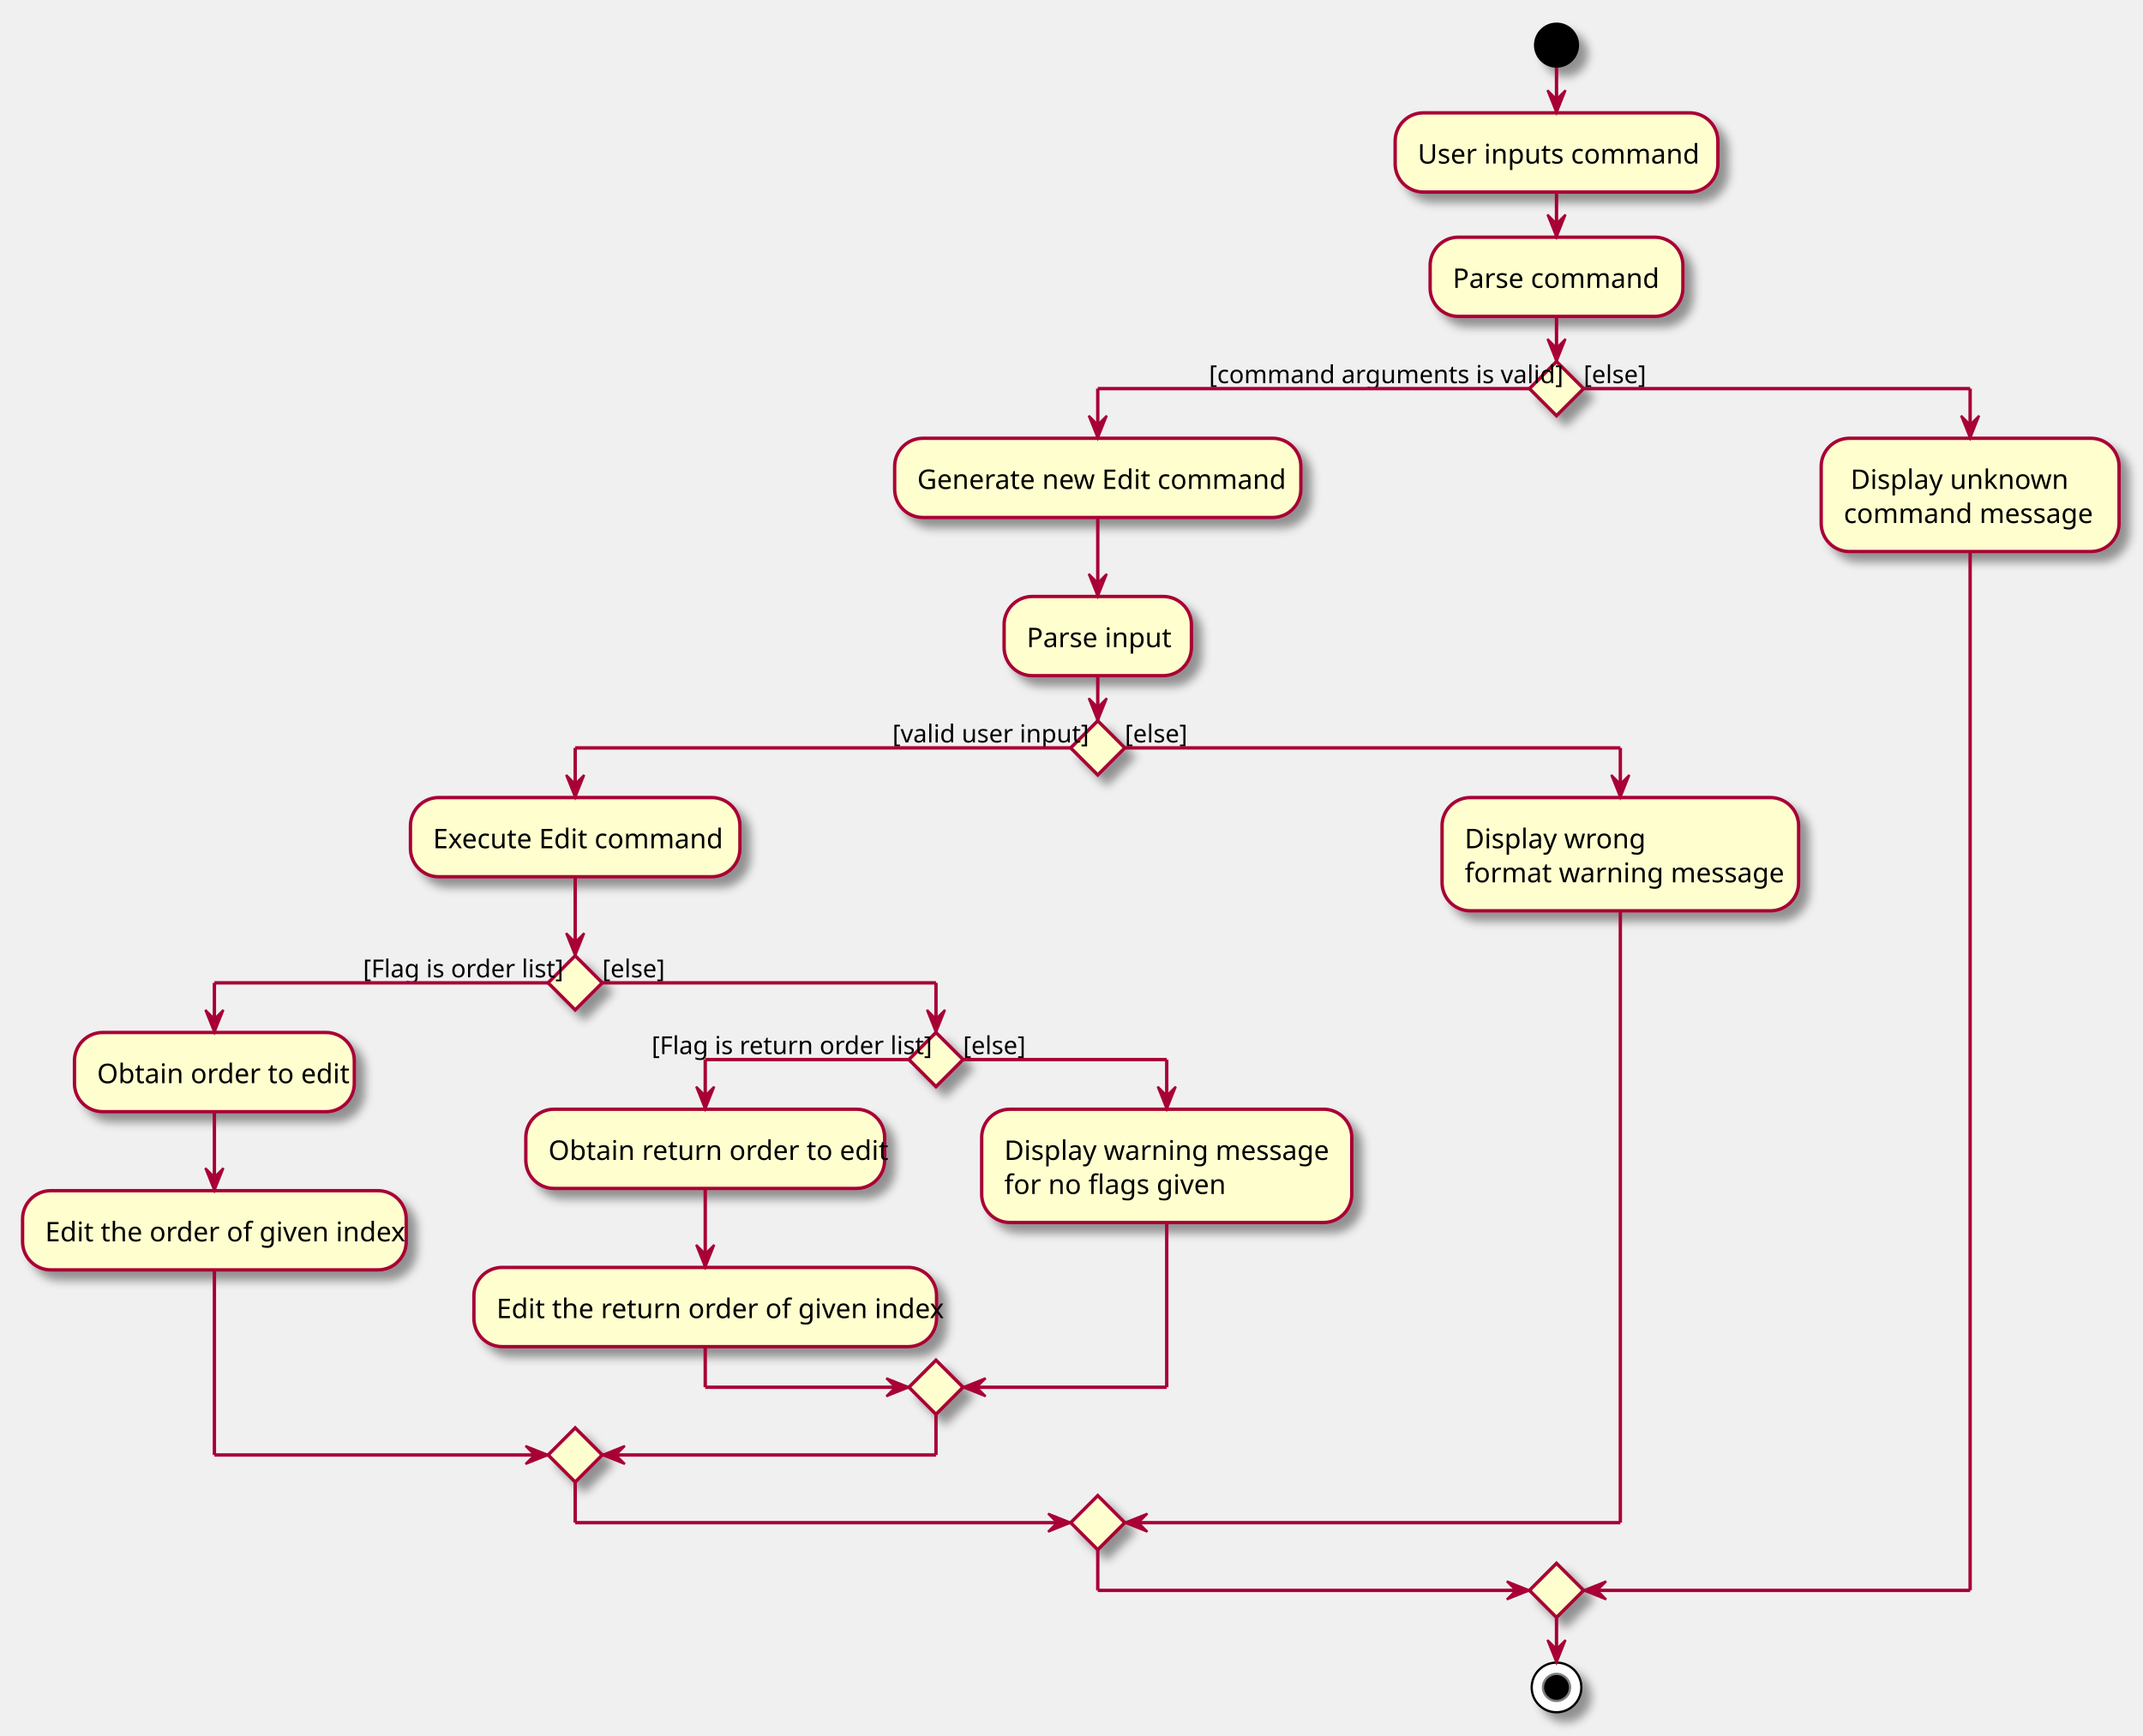
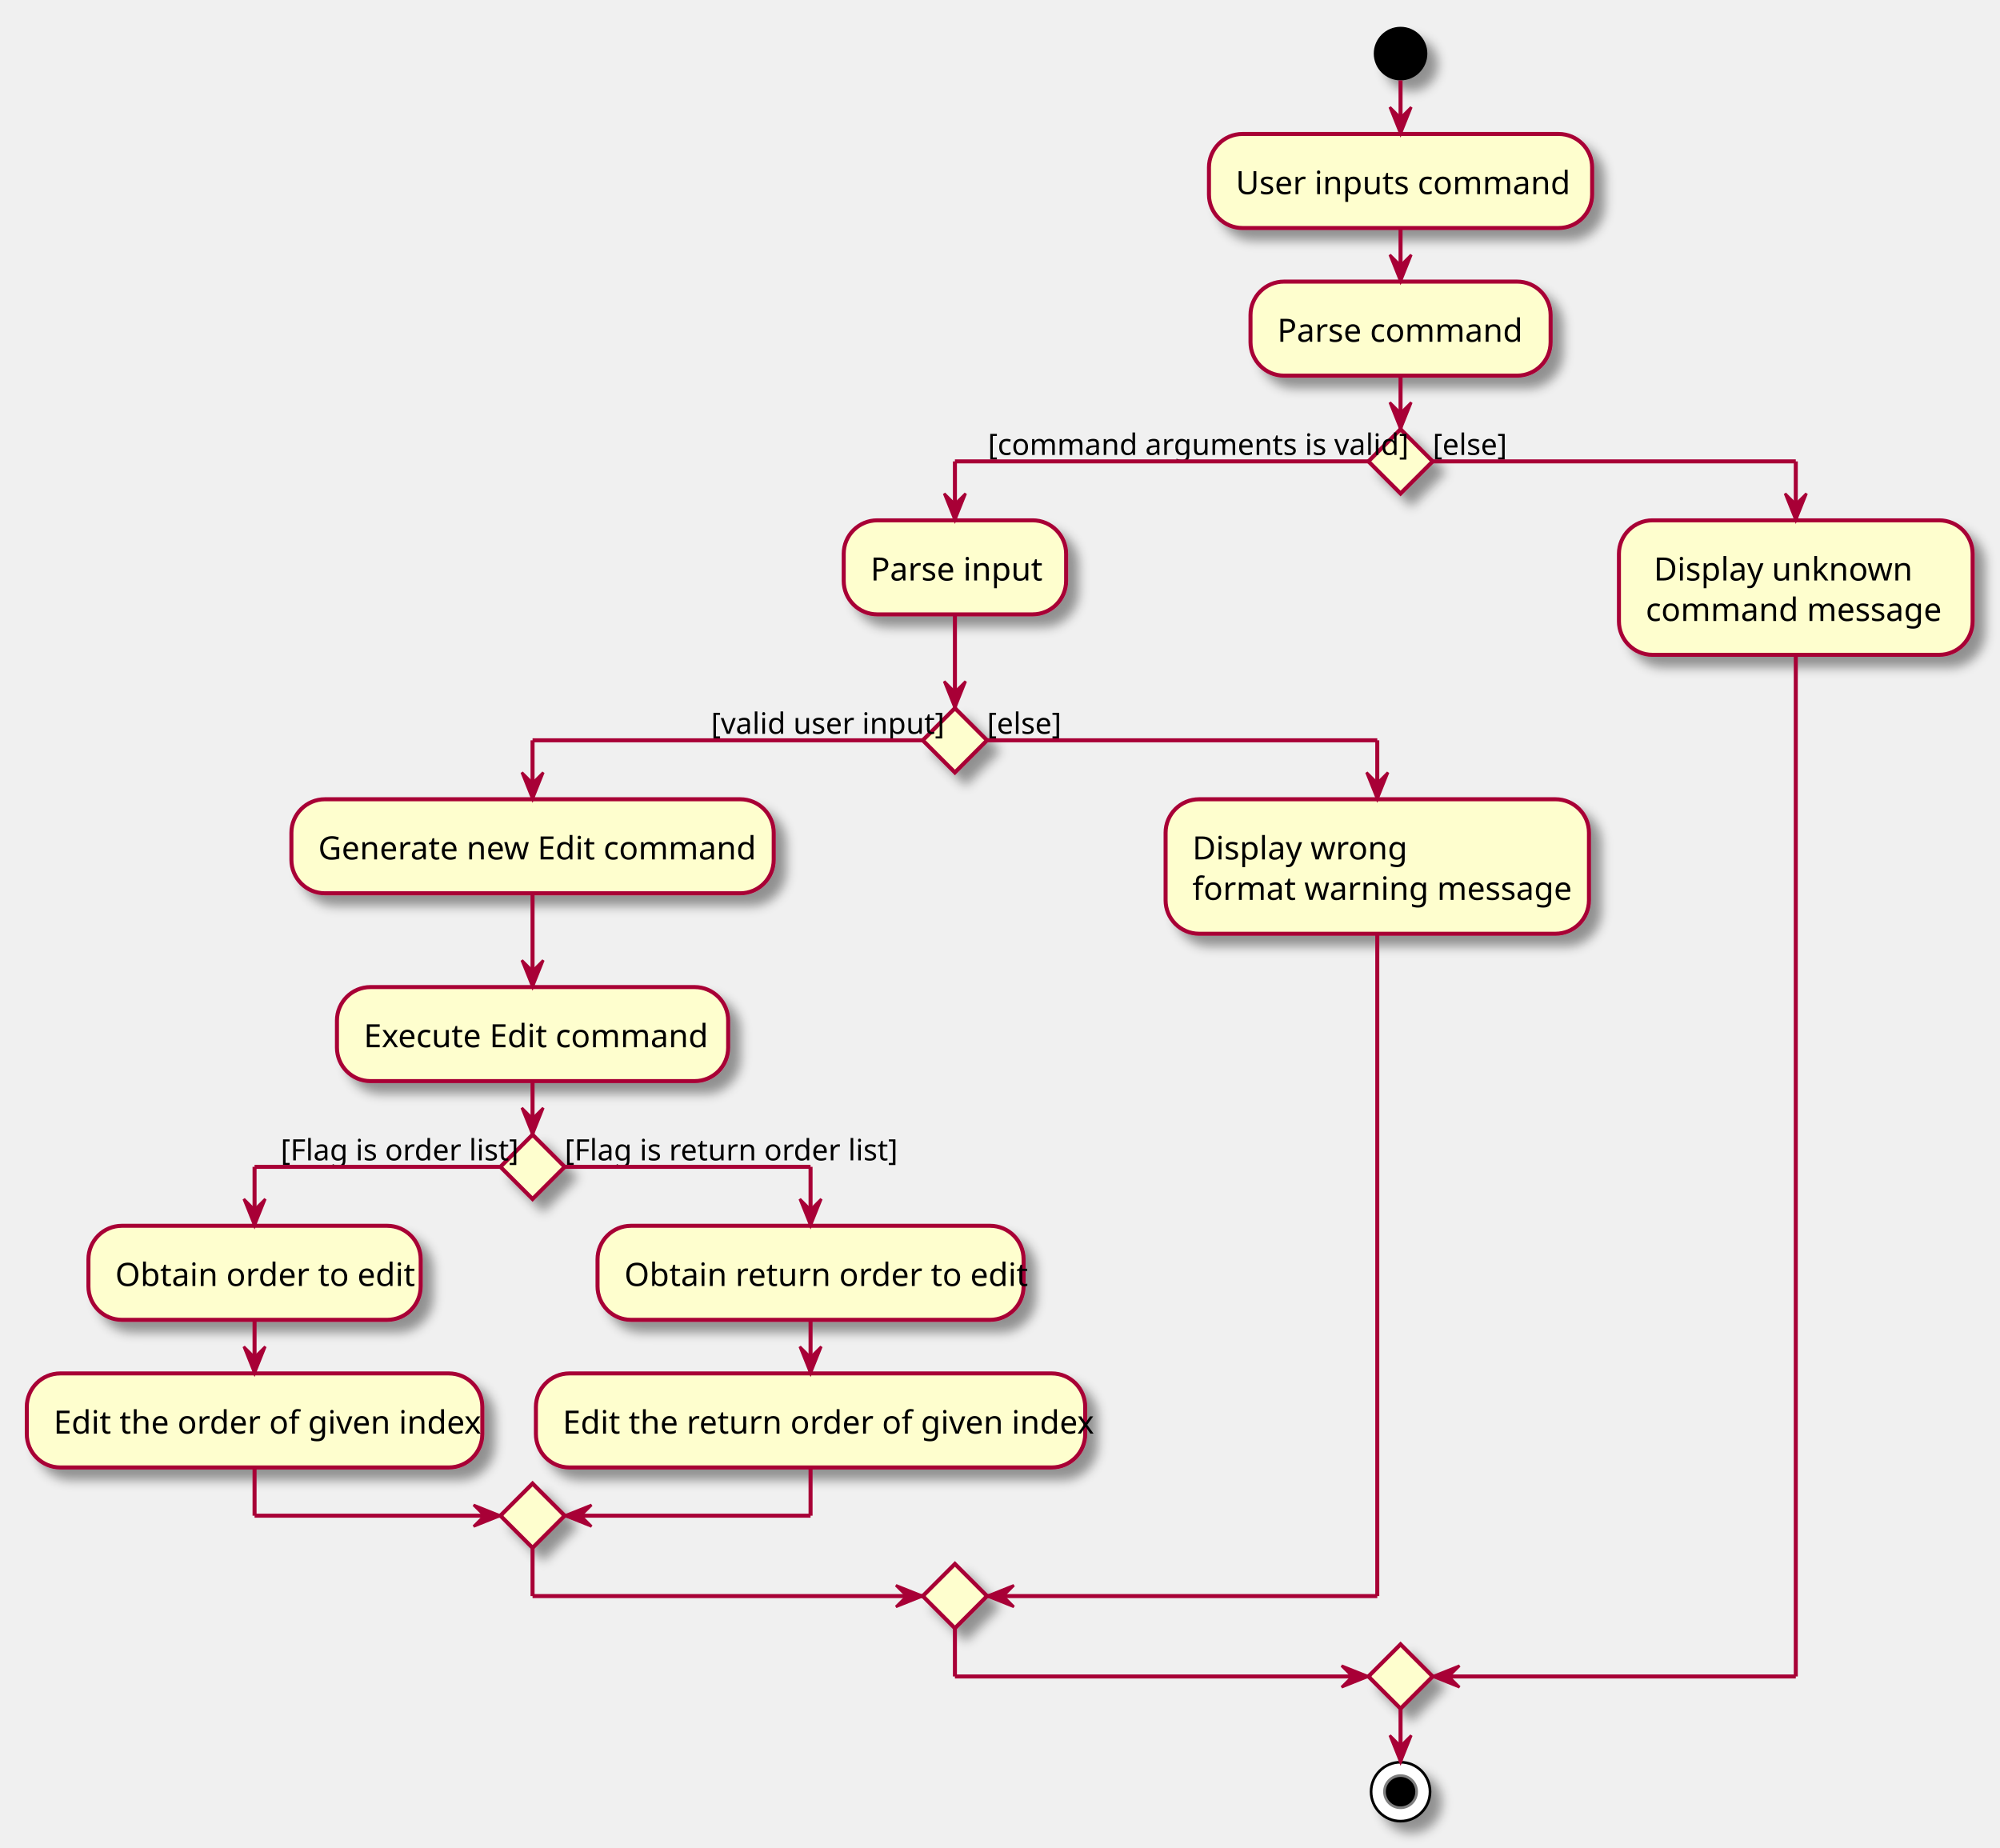
- <svg xmlns="http://www.w3.org/2000/svg" contentScriptType="application/ecmascript" contentStyleType="text/css" height="961.25px" preserveAspectRatio="none" style="width:1187px;height:961px;" version="1.1" viewBox="0 0 1187 961" width="1187.5px" zoomAndPan="magnify">
+ <svg xmlns="http://www.w3.org/2000/svg" contentScriptType="application/ecmascript" contentStyleType="text/css" height="862.5px" preserveAspectRatio="none" style="width:933px;height:862px;" version="1.1" viewBox="0 0 933 862" width="933.75px" zoomAndPan="magnify">
  <defs>
-     <filter height="300%" id="f5yim6rdolv41" width="300%" x="-1" y="-1">
+     <filter height="300%" id="f1b6l1p3h150rs" width="300%" x="-1" y="-1">
      <feGaussianBlur result="blurOut" stdDeviation="2.5" />
      <feColorMatrix in="blurOut" result="blurOut2" type="matrix" values="0 0 0 0 0 0 0 0 0 0 0 0 0 0 0 0 0 0 .4 0" />
      <feOffset dx="5.0" dy="5.0" in="blurOut2" result="blurOut3" />
      <feBlend in="SourceGraphic" in2="blurOut3" mode="normal" />
    </filter>
  </defs>
  <g>
-     <ellipse cx="862.148" cy="25" fill="#000000" filter="url(#f5yim6rdolv41)" rx="12.5" ry="12.5" style="stroke: none; stroke-width: 1.25;" />
-     <rect fill="#FEFECE" filter="url(#f5yim6rdolv41)" height="43.867" rx="15.625" ry="15.625" style="stroke: #A80036; stroke-width: 1.875;" width="178.75" x="772.773" y="62.5" />
-     <text fill="#000000" font-family="sans-serif" font-size="15" lengthAdjust="spacingAndGlyphs" textLength="153.75" x="785.273" y="90.571">User inputs command</text>
-     <rect fill="#FEFECE" filter="url(#f5yim6rdolv41)" height="43.867" rx="15.625" ry="15.625" style="stroke: #A80036; stroke-width: 1.875;" width="140" x="792.148" y="131.367" />
-     <text fill="#000000" font-family="sans-serif" font-size="15" lengthAdjust="spacingAndGlyphs" textLength="115" x="804.648" y="159.439">Parse command</text>
-     <polygon fill="#FEFECE" filter="url(#f5yim6rdolv41)" points="862.148,200.234,862.148,200.234,877.148,215.234,862.148,230.234,862.148,230.234,847.148,215.234,862.148,200.234" style="stroke: #A80036; stroke-width: 1.875;" />
-     <text fill="#000000" font-family="sans-serif" font-size="13.75" lengthAdjust="spacingAndGlyphs" textLength="177.5" x="669.648" y="212.213">[command arguments is valid]</text>
-     <text fill="#000000" font-family="sans-serif" font-size="13.75" lengthAdjust="spacingAndGlyphs" textLength="32.5" x="877.148" y="212.213">[else]</text>
-     <rect fill="#FEFECE" filter="url(#f5yim6rdolv41)" height="43.867" rx="15.625" ry="15.625" style="stroke: #A80036; stroke-width: 1.875;" width="225" x="495.547" y="242.734" />
-     <text fill="#000000" font-family="sans-serif" font-size="15" lengthAdjust="spacingAndGlyphs" textLength="200" x="508.047" y="270.806">Generate new Edit command</text>
-     <rect fill="#FEFECE" filter="url(#f5yim6rdolv41)" height="43.867" rx="15.625" ry="15.625" style="stroke: #A80036; stroke-width: 1.875;" width="103.75" x="556.172" y="330.352" />
-     <text fill="#000000" font-family="sans-serif" font-size="15" lengthAdjust="spacingAndGlyphs" textLength="78.75" x="568.672" y="358.423">Parse input</text>
-     <polygon fill="#FEFECE" filter="url(#f5yim6rdolv41)" points="608.047,399.219,608.047,399.219,623.047,414.219,608.047,429.219,608.047,429.219,593.047,414.219,608.047,399.219" style="stroke: #A80036; stroke-width: 1.875;" />
-     <text fill="#000000" font-family="sans-serif" font-size="13.75" lengthAdjust="spacingAndGlyphs" textLength="98.75" x="494.297" y="411.197">[valid user input]</text>
-     <text fill="#000000" font-family="sans-serif" font-size="13.75" lengthAdjust="spacingAndGlyphs" textLength="32.5" x="623.047" y="411.197">[else]</text>
-     <rect fill="#FEFECE" filter="url(#f5yim6rdolv41)" height="43.867" rx="15.625" ry="15.625" style="stroke: #A80036; stroke-width: 1.875;" width="182.5" x="227.344" y="441.719" />
-     <text fill="#000000" font-family="sans-serif" font-size="15" lengthAdjust="spacingAndGlyphs" textLength="157.5" x="239.844" y="469.79">Execute Edit command</text>
-     <polygon fill="#FEFECE" filter="url(#f5yim6rdolv41)" points="318.594,529.336,318.594,529.336,333.594,544.336,318.594,559.336,318.594,559.336,303.594,544.336,318.594,529.336" style="stroke: #A80036; stroke-width: 1.875;" />
-     <text fill="#000000" font-family="sans-serif" font-size="13.75" lengthAdjust="spacingAndGlyphs" textLength="102.5" x="201.094" y="541.315">[Flag is order list]</text>
-     <text fill="#000000" font-family="sans-serif" font-size="13.75" lengthAdjust="spacingAndGlyphs" textLength="32.5" x="333.594" y="541.315">[else]</text>
-     <rect fill="#FEFECE" filter="url(#f5yim6rdolv41)" height="43.867" rx="15.625" ry="15.625" style="stroke: #A80036; stroke-width: 1.875;" width="155" x="41.25" y="571.836" />
+     <ellipse cx="653.359" cy="25" fill="#000000" filter="url(#f1b6l1p3h150rs)" rx="12.5" ry="12.5" style="stroke: none; stroke-width: 1.25;" />
+     <rect fill="#FEFECE" filter="url(#f1b6l1p3h150rs)" height="43.867" rx="15.625" ry="15.625" style="stroke: #A80036; stroke-width: 1.875;" width="178.75" x="563.984" y="62.5" />
+     <text fill="#000000" font-family="sans-serif" font-size="15" lengthAdjust="spacingAndGlyphs" textLength="153.75" x="576.484" y="90.571">User inputs command</text>
+     <rect fill="#FEFECE" filter="url(#f1b6l1p3h150rs)" height="43.867" rx="15.625" ry="15.625" style="stroke: #A80036; stroke-width: 1.875;" width="140" x="583.359" y="131.367" />
+     <text fill="#000000" font-family="sans-serif" font-size="15" lengthAdjust="spacingAndGlyphs" textLength="115" x="595.859" y="159.439">Parse command</text>
+     <polygon fill="#FEFECE" filter="url(#f1b6l1p3h150rs)" points="653.359,200.234,653.359,200.234,668.359,215.234,653.359,230.234,653.359,230.234,638.359,215.234,653.359,200.234" style="stroke: #A80036; stroke-width: 1.875;" />
+     <text fill="#000000" font-family="sans-serif" font-size="13.75" lengthAdjust="spacingAndGlyphs" textLength="177.5" x="460.859" y="212.213">[command arguments is valid]</text>
+     <text fill="#000000" font-family="sans-serif" font-size="13.75" lengthAdjust="spacingAndGlyphs" textLength="32.5" x="668.359" y="212.213">[else]</text>
+     <rect fill="#FEFECE" filter="url(#f1b6l1p3h150rs)" height="43.867" rx="15.625" ry="15.625" style="stroke: #A80036; stroke-width: 1.875;" width="103.75" x="393.594" y="242.734" />
+     <text fill="#000000" font-family="sans-serif" font-size="15" lengthAdjust="spacingAndGlyphs" textLength="78.75" x="406.094" y="270.806">Parse input</text>
+     <polygon fill="#FEFECE" filter="url(#f1b6l1p3h150rs)" points="445.469,330.352,445.469,330.352,460.469,345.352,445.469,360.352,445.469,360.352,430.469,345.352,445.469,330.352" style="stroke: #A80036; stroke-width: 1.875;" />
+     <text fill="#000000" font-family="sans-serif" font-size="13.75" lengthAdjust="spacingAndGlyphs" textLength="98.75" x="331.719" y="342.33">[valid user input]</text>
+     <text fill="#000000" font-family="sans-serif" font-size="13.75" lengthAdjust="spacingAndGlyphs" textLength="32.5" x="460.469" y="342.33">[else]</text>
+     <rect fill="#FEFECE" filter="url(#f1b6l1p3h150rs)" height="43.867" rx="15.625" ry="15.625" style="stroke: #A80036; stroke-width: 1.875;" width="225" x="135.938" y="372.852" />
+     <text fill="#000000" font-family="sans-serif" font-size="15" lengthAdjust="spacingAndGlyphs" textLength="200" x="148.438" y="400.923">Generate new Edit command</text>
+     <rect fill="#FEFECE" filter="url(#f1b6l1p3h150rs)" height="43.867" rx="15.625" ry="15.625" style="stroke: #A80036; stroke-width: 1.875;" width="182.5" x="157.188" y="460.469" />
+     <text fill="#000000" font-family="sans-serif" font-size="15" lengthAdjust="spacingAndGlyphs" textLength="157.5" x="169.688" y="488.54">Execute Edit command</text>
+     <polygon fill="#FEFECE" filter="url(#f1b6l1p3h150rs)" points="248.438,529.336,248.438,529.336,263.438,544.336,248.438,559.336,248.438,559.336,233.438,544.336,248.438,529.336" style="stroke: #A80036; stroke-width: 1.875;" />
+     <text fill="#000000" font-family="sans-serif" font-size="13.75" lengthAdjust="spacingAndGlyphs" textLength="102.5" x="130.938" y="541.315">[Flag is order list]</text>
+     <text fill="#000000" font-family="sans-serif" font-size="13.75" lengthAdjust="spacingAndGlyphs" textLength="142.5" x="263.438" y="541.315">[Flag is return order list]</text>
+     <rect fill="#FEFECE" filter="url(#f1b6l1p3h150rs)" height="43.867" rx="15.625" ry="15.625" style="stroke: #A80036; stroke-width: 1.875;" width="155" x="41.25" y="571.836" />
    <text fill="#000000" font-family="sans-serif" font-size="15" lengthAdjust="spacingAndGlyphs" textLength="130" x="53.75" y="599.907">Obtain order to edit</text>
-     <rect fill="#FEFECE" filter="url(#f5yim6rdolv41)" height="43.867" rx="15.625" ry="15.625" style="stroke: #A80036; stroke-width: 1.875;" width="212.5" x="12.5" y="659.453" />
-     <text fill="#000000" font-family="sans-serif" font-size="15" lengthAdjust="spacingAndGlyphs" textLength="187.5" x="25" y="687.524">Edit the order of given index</text>
-     <polygon fill="#FEFECE" filter="url(#f5yim6rdolv41)" points="518.438,571.836,518.438,571.836,533.438,586.836,518.438,601.836,518.438,601.836,503.438,586.836,518.438,571.836" style="stroke: #A80036; stroke-width: 1.875;" />
-     <text fill="#000000" font-family="sans-serif" font-size="13.75" lengthAdjust="spacingAndGlyphs" textLength="142.5" x="360.938" y="583.815">[Flag is return order list]</text>
-     <text fill="#000000" font-family="sans-serif" font-size="13.75" lengthAdjust="spacingAndGlyphs" textLength="32.5" x="533.438" y="583.815">[else]</text>
-     <rect fill="#FEFECE" filter="url(#f5yim6rdolv41)" height="43.867" rx="15.625" ry="15.625" style="stroke: #A80036; stroke-width: 1.875;" width="198.75" x="291.25" y="614.336" />
-     <text fill="#000000" font-family="sans-serif" font-size="15" lengthAdjust="spacingAndGlyphs" textLength="173.75" x="303.75" y="642.407">Obtain return order to edit</text>
-     <rect fill="#FEFECE" filter="url(#f5yim6rdolv41)" height="43.867" rx="15.625" ry="15.625" style="stroke: #A80036; stroke-width: 1.875;" width="256.25" x="262.5" y="701.953" />
-     <text fill="#000000" font-family="sans-serif" font-size="15" lengthAdjust="spacingAndGlyphs" textLength="231.25" x="275" y="730.024">Edit the return order of given index</text>
-     <rect fill="#FEFECE" filter="url(#f5yim6rdolv41)" height="62.734" rx="15.625" ry="15.625" style="stroke: #A80036; stroke-width: 1.875;" width="205" x="543.75" y="614.336" />
-     <text fill="#000000" font-family="sans-serif" font-size="15" lengthAdjust="spacingAndGlyphs" textLength="180" x="556.25" y="642.407">Display warning message</text>
-     <text fill="#000000" font-family="sans-serif" font-size="15" lengthAdjust="spacingAndGlyphs" textLength="116.25" x="556.25" y="661.274">for no flags given</text>
-     <polygon fill="#FEFECE" filter="url(#f5yim6rdolv41)" points="518.438,753.32,533.438,768.32,518.438,783.32,503.438,768.32,518.438,753.32" style="stroke: #A80036; stroke-width: 1.875;" />
-     <polygon fill="#FEFECE" filter="url(#f5yim6rdolv41)" points="318.594,790.82,333.594,805.82,318.594,820.82,303.594,805.82,318.594,790.82" style="stroke: #A80036; stroke-width: 1.875;" />
-     <rect fill="#FEFECE" filter="url(#f5yim6rdolv41)" height="62.734" rx="15.625" ry="15.625" style="stroke: #A80036; stroke-width: 1.875;" width="197.5" x="798.75" y="441.719" />
-     <text fill="#000000" font-family="sans-serif" font-size="15" lengthAdjust="spacingAndGlyphs" textLength="97.5" x="811.25" y="469.79">Display wrong</text>
-     <text fill="#000000" font-family="sans-serif" font-size="15" lengthAdjust="spacingAndGlyphs" textLength="172.5" x="811.25" y="488.657">format warning message</text>
-     <polygon fill="#FEFECE" filter="url(#f5yim6rdolv41)" points="608.047,828.32,623.047,843.32,608.047,858.32,593.047,843.32,608.047,828.32" style="stroke: #A80036; stroke-width: 1.875;" />
-     <rect fill="#FEFECE" filter="url(#f5yim6rdolv41)" height="62.734" rx="15.625" ry="15.625" style="stroke: #A80036; stroke-width: 1.875;" width="165" x="1008.75" y="242.734" />
-     <text fill="#000000" font-family="sans-serif" font-size="15" lengthAdjust="spacingAndGlyphs" textLength="117.5" x="1025" y="270.806">Display unknown</text>
-     <text fill="#000000" font-family="sans-serif" font-size="15" lengthAdjust="spacingAndGlyphs" textLength="140" x="1021.25" y="289.673">command message</text>
-     <polygon fill="#FEFECE" filter="url(#f5yim6rdolv41)" points="862.148,865.82,877.148,880.82,862.148,895.82,847.148,880.82,862.148,865.82" style="stroke: #A80036; stroke-width: 1.875;" />
-     <ellipse cx="862.148" cy="934.57" fill="#FFFFFF" filter="url(#f5yim6rdolv41)" rx="13.75" ry="13.75" style="stroke: #000000; stroke-width: 1.25;" />
-     <ellipse cx="862.148" cy="934.57" fill="#000000" rx="7.5" ry="7.5" style="stroke: #7F7F7F; stroke-width: 1.25;" />
-     <line style="stroke: #A80036; stroke-width: 1.875;" x1="862.148" x2="862.148" y1="37.5" y2="62.5" />
-     <polygon fill="#A80036" points="857.148,50,862.148,62.5,867.148,50,862.148,55" style="stroke: #A80036; stroke-width: 1.25;" />
-     <line style="stroke: #A80036; stroke-width: 1.875;" x1="862.148" x2="862.148" y1="106.367" y2="131.367" />
-     <polygon fill="#A80036" points="857.148,118.867,862.148,131.367,867.148,118.867,862.148,123.867" style="stroke: #A80036; stroke-width: 1.25;" />
-     <line style="stroke: #A80036; stroke-width: 1.875;" x1="608.047" x2="608.047" y1="286.602" y2="330.352" />
-     <polygon fill="#A80036" points="603.047,317.852,608.047,330.352,613.047,317.852,608.047,322.852" style="stroke: #A80036; stroke-width: 1.25;" />
-     <line style="stroke: #A80036; stroke-width: 1.875;" x1="118.75" x2="118.75" y1="615.703" y2="659.453" />
-     <polygon fill="#A80036" points="113.75,646.953,118.75,659.453,123.75,646.953,118.75,651.953" style="stroke: #A80036; stroke-width: 1.25;" />
-     <line style="stroke: #A80036; stroke-width: 1.875;" x1="390.625" x2="390.625" y1="658.203" y2="701.953" />
-     <polygon fill="#A80036" points="385.625,689.453,390.625,701.953,395.625,689.453,390.625,694.453" style="stroke: #A80036; stroke-width: 1.25;" />
-     <line style="stroke: #A80036; stroke-width: 1.875;" x1="503.438" x2="390.625" y1="586.836" y2="586.836" />
-     <line style="stroke: #A80036; stroke-width: 1.875;" x1="390.625" x2="390.625" y1="586.836" y2="614.336" />
-     <polygon fill="#A80036" points="385.625,601.836,390.625,614.336,395.625,601.836,390.625,606.836" style="stroke: #A80036; stroke-width: 1.25;" />
-     <line style="stroke: #A80036; stroke-width: 1.875;" x1="533.438" x2="646.25" y1="586.836" y2="586.836" />
-     <line style="stroke: #A80036; stroke-width: 1.875;" x1="646.25" x2="646.25" y1="586.836" y2="614.336" />
-     <polygon fill="#A80036" points="641.25,601.836,646.25,614.336,651.25,601.836,646.25,606.836" style="stroke: #A80036; stroke-width: 1.25;" />
-     <line style="stroke: #A80036; stroke-width: 1.875;" x1="390.625" x2="390.625" y1="745.82" y2="768.32" />
-     <line style="stroke: #A80036; stroke-width: 1.875;" x1="390.625" x2="503.438" y1="768.32" y2="768.32" />
-     <polygon fill="#A80036" points="490.938,763.32,503.438,768.32,490.938,773.32,495.938,768.32" style="stroke: #A80036; stroke-width: 1.25;" />
-     <line style="stroke: #A80036; stroke-width: 1.875;" x1="646.25" x2="646.25" y1="677.07" y2="768.32" />
-     <line style="stroke: #A80036; stroke-width: 1.875;" x1="646.25" x2="533.438" y1="768.32" y2="768.32" />
-     <polygon fill="#A80036" points="545.938,763.32,533.438,768.32,545.938,773.32,540.938,768.32" style="stroke: #A80036; stroke-width: 1.25;" />
-     <line style="stroke: #A80036; stroke-width: 1.875;" x1="303.594" x2="118.75" y1="544.336" y2="544.336" />
+     <rect fill="#FEFECE" filter="url(#f1b6l1p3h150rs)" height="43.867" rx="15.625" ry="15.625" style="stroke: #A80036; stroke-width: 1.875;" width="212.5" x="12.5" y="640.703" />
+     <text fill="#000000" font-family="sans-serif" font-size="15" lengthAdjust="spacingAndGlyphs" textLength="187.5" x="25" y="668.774">Edit the order of given index</text>
+     <rect fill="#FEFECE" filter="url(#f1b6l1p3h150rs)" height="43.867" rx="15.625" ry="15.625" style="stroke: #A80036; stroke-width: 1.875;" width="198.75" x="278.75" y="571.836" />
+     <text fill="#000000" font-family="sans-serif" font-size="15" lengthAdjust="spacingAndGlyphs" textLength="173.75" x="291.25" y="599.907">Obtain return order to edit</text>
+     <rect fill="#FEFECE" filter="url(#f1b6l1p3h150rs)" height="43.867" rx="15.625" ry="15.625" style="stroke: #A80036; stroke-width: 1.875;" width="256.25" x="250" y="640.703" />
+     <text fill="#000000" font-family="sans-serif" font-size="15" lengthAdjust="spacingAndGlyphs" textLength="231.25" x="262.5" y="668.774">Edit the return order of given index</text>
+     <polygon fill="#FEFECE" filter="url(#f1b6l1p3h150rs)" points="248.438,692.07,263.438,707.07,248.438,722.07,233.438,707.07,248.438,692.07" style="stroke: #A80036; stroke-width: 1.875;" />
+     <rect fill="#FEFECE" filter="url(#f1b6l1p3h150rs)" height="62.734" rx="15.625" ry="15.625" style="stroke: #A80036; stroke-width: 1.875;" width="197.5" x="543.75" y="372.852" />
+     <text fill="#000000" font-family="sans-serif" font-size="15" lengthAdjust="spacingAndGlyphs" textLength="97.5" x="556.25" y="400.923">Display wrong</text>
+     <text fill="#000000" font-family="sans-serif" font-size="15" lengthAdjust="spacingAndGlyphs" textLength="172.5" x="556.25" y="419.79">format warning message</text>
+     <polygon fill="#FEFECE" filter="url(#f1b6l1p3h150rs)" points="445.469,729.57,460.469,744.57,445.469,759.57,430.469,744.57,445.469,729.57" style="stroke: #A80036; stroke-width: 1.875;" />
+     <rect fill="#FEFECE" filter="url(#f1b6l1p3h150rs)" height="62.734" rx="15.625" ry="15.625" style="stroke: #A80036; stroke-width: 1.875;" width="165" x="755.234" y="242.734" />
+     <text fill="#000000" font-family="sans-serif" font-size="15" lengthAdjust="spacingAndGlyphs" textLength="117.5" x="771.484" y="270.806">Display unknown</text>
+     <text fill="#000000" font-family="sans-serif" font-size="15" lengthAdjust="spacingAndGlyphs" textLength="140" x="767.734" y="289.673">command message</text>
+     <polygon fill="#FEFECE" filter="url(#f1b6l1p3h150rs)" points="653.359,767.07,668.359,782.07,653.359,797.07,638.359,782.07,653.359,767.07" style="stroke: #A80036; stroke-width: 1.875;" />
+     <ellipse cx="653.359" cy="835.82" fill="#FFFFFF" filter="url(#f1b6l1p3h150rs)" rx="13.75" ry="13.75" style="stroke: #000000; stroke-width: 1.25;" />
+     <ellipse cx="653.359" cy="835.82" fill="#000000" rx="7.5" ry="7.5" style="stroke: #7F7F7F; stroke-width: 1.25;" />
+     <line style="stroke: #A80036; stroke-width: 1.875;" x1="653.359" x2="653.359" y1="37.5" y2="62.5" />
+     <polygon fill="#A80036" points="648.359,50,653.359,62.5,658.359,50,653.359,55" style="stroke: #A80036; stroke-width: 1.25;" />
+     <line style="stroke: #A80036; stroke-width: 1.875;" x1="653.359" x2="653.359" y1="106.367" y2="131.367" />
+     <polygon fill="#A80036" points="648.359,118.867,653.359,131.367,658.359,118.867,653.359,123.867" style="stroke: #A80036; stroke-width: 1.25;" />
+     <line style="stroke: #A80036; stroke-width: 1.875;" x1="248.438" x2="248.438" y1="416.719" y2="460.469" />
+     <polygon fill="#A80036" points="243.438,447.969,248.438,460.469,253.438,447.969,248.438,452.969" style="stroke: #A80036; stroke-width: 1.25;" />
+     <line style="stroke: #A80036; stroke-width: 1.875;" x1="118.75" x2="118.75" y1="615.703" y2="640.703" />
+     <polygon fill="#A80036" points="113.75,628.203,118.75,640.703,123.75,628.203,118.75,633.203" style="stroke: #A80036; stroke-width: 1.25;" />
+     <line style="stroke: #A80036; stroke-width: 1.875;" x1="378.125" x2="378.125" y1="615.703" y2="640.703" />
+     <polygon fill="#A80036" points="373.125,628.203,378.125,640.703,383.125,628.203,378.125,633.203" style="stroke: #A80036; stroke-width: 1.25;" />
+     <line style="stroke: #A80036; stroke-width: 1.875;" x1="233.438" x2="118.75" y1="544.336" y2="544.336" />
    <line style="stroke: #A80036; stroke-width: 1.875;" x1="118.75" x2="118.75" y1="544.336" y2="571.836" />
    <polygon fill="#A80036" points="113.75,559.336,118.75,571.836,123.75,559.336,118.75,564.336" style="stroke: #A80036; stroke-width: 1.25;" />
-     <line style="stroke: #A80036; stroke-width: 1.875;" x1="333.594" x2="518.438" y1="544.336" y2="544.336" />
-     <line style="stroke: #A80036; stroke-width: 1.875;" x1="518.438" x2="518.438" y1="544.336" y2="571.836" />
-     <polygon fill="#A80036" points="513.438,559.336,518.438,571.836,523.438,559.336,518.438,564.336" style="stroke: #A80036; stroke-width: 1.25;" />
-     <line style="stroke: #A80036; stroke-width: 1.875;" x1="118.75" x2="118.75" y1="703.32" y2="805.82" />
-     <line style="stroke: #A80036; stroke-width: 1.875;" x1="118.75" x2="303.594" y1="805.82" y2="805.82" />
-     <polygon fill="#A80036" points="291.094,800.82,303.594,805.82,291.094,810.82,296.094,805.82" style="stroke: #A80036; stroke-width: 1.25;" />
-     <line style="stroke: #A80036; stroke-width: 1.875;" x1="518.438" x2="518.438" y1="783.32" y2="805.82" />
-     <line style="stroke: #A80036; stroke-width: 1.875;" x1="518.438" x2="333.594" y1="805.82" y2="805.82" />
-     <polygon fill="#A80036" points="346.094,800.82,333.594,805.82,346.094,810.82,341.094,805.82" style="stroke: #A80036; stroke-width: 1.25;" />
-     <line style="stroke: #A80036; stroke-width: 1.875;" x1="318.594" x2="318.594" y1="485.586" y2="529.336" />
-     <polygon fill="#A80036" points="313.594,516.836,318.594,529.336,323.594,516.836,318.594,521.836" style="stroke: #A80036; stroke-width: 1.25;" />
-     <line style="stroke: #A80036; stroke-width: 1.875;" x1="593.047" x2="318.594" y1="414.219" y2="414.219" />
-     <line style="stroke: #A80036; stroke-width: 1.875;" x1="318.594" x2="318.594" y1="414.219" y2="441.719" />
-     <polygon fill="#A80036" points="313.594,429.219,318.594,441.719,323.594,429.219,318.594,434.219" style="stroke: #A80036; stroke-width: 1.25;" />
-     <line style="stroke: #A80036; stroke-width: 1.875;" x1="623.047" x2="897.5" y1="414.219" y2="414.219" />
-     <line style="stroke: #A80036; stroke-width: 1.875;" x1="897.5" x2="897.5" y1="414.219" y2="441.719" />
-     <polygon fill="#A80036" points="892.5,429.219,897.5,441.719,902.5,429.219,897.5,434.219" style="stroke: #A80036; stroke-width: 1.25;" />
-     <line style="stroke: #A80036; stroke-width: 1.875;" x1="318.594" x2="318.594" y1="820.82" y2="843.32" />
-     <line style="stroke: #A80036; stroke-width: 1.875;" x1="318.594" x2="593.047" y1="843.32" y2="843.32" />
-     <polygon fill="#A80036" points="580.547,838.32,593.047,843.32,580.547,848.32,585.547,843.32" style="stroke: #A80036; stroke-width: 1.25;" />
-     <line style="stroke: #A80036; stroke-width: 1.875;" x1="897.5" x2="897.5" y1="504.453" y2="843.32" />
-     <line style="stroke: #A80036; stroke-width: 1.875;" x1="897.5" x2="623.047" y1="843.32" y2="843.32" />
-     <polygon fill="#A80036" points="635.547,838.32,623.047,843.32,635.547,848.32,630.547,843.32" style="stroke: #A80036; stroke-width: 1.25;" />
-     <line style="stroke: #A80036; stroke-width: 1.875;" x1="608.047" x2="608.047" y1="374.219" y2="399.219" />
-     <polygon fill="#A80036" points="603.047,386.719,608.047,399.219,613.047,386.719,608.047,391.719" style="stroke: #A80036; stroke-width: 1.25;" />
-     <line style="stroke: #A80036; stroke-width: 1.875;" x1="847.148" x2="608.047" y1="215.234" y2="215.234" />
-     <line style="stroke: #A80036; stroke-width: 1.875;" x1="608.047" x2="608.047" y1="215.234" y2="242.734" />
-     <polygon fill="#A80036" points="603.047,230.234,608.047,242.734,613.047,230.234,608.047,235.234" style="stroke: #A80036; stroke-width: 1.25;" />
-     <line style="stroke: #A80036; stroke-width: 1.875;" x1="877.148" x2="1091.25" y1="215.234" y2="215.234" />
-     <line style="stroke: #A80036; stroke-width: 1.875;" x1="1091.25" x2="1091.25" y1="215.234" y2="242.734" />
-     <polygon fill="#A80036" points="1086.25,230.234,1091.25,242.734,1096.25,230.234,1091.25,235.234" style="stroke: #A80036; stroke-width: 1.25;" />
-     <line style="stroke: #A80036; stroke-width: 1.875;" x1="608.047" x2="608.047" y1="858.32" y2="880.82" />
-     <line style="stroke: #A80036; stroke-width: 1.875;" x1="608.047" x2="847.148" y1="880.82" y2="880.82" />
-     <polygon fill="#A80036" points="834.648,875.82,847.148,880.82,834.648,885.82,839.648,880.82" style="stroke: #A80036; stroke-width: 1.25;" />
-     <line style="stroke: #A80036; stroke-width: 1.875;" x1="1091.25" x2="1091.25" y1="305.469" y2="880.82" />
-     <line style="stroke: #A80036; stroke-width: 1.875;" x1="1091.25" x2="877.148" y1="880.82" y2="880.82" />
-     <polygon fill="#A80036" points="889.648,875.82,877.148,880.82,889.648,885.82,884.648,880.82" style="stroke: #A80036; stroke-width: 1.25;" />
-     <line style="stroke: #A80036; stroke-width: 1.875;" x1="862.148" x2="862.148" y1="175.234" y2="200.234" />
-     <polygon fill="#A80036" points="857.148,187.734,862.148,200.234,867.148,187.734,862.148,192.734" style="stroke: #A80036; stroke-width: 1.25;" />
-     <line style="stroke: #A80036; stroke-width: 1.875;" x1="862.148" x2="862.148" y1="895.82" y2="920.82" />
-     <polygon fill="#A80036" points="857.148,908.32,862.148,920.82,867.148,908.32,862.148,913.32" style="stroke: #A80036; stroke-width: 1.25;" />
+     <line style="stroke: #A80036; stroke-width: 1.875;" x1="263.438" x2="378.125" y1="544.336" y2="544.336" />
+     <line style="stroke: #A80036; stroke-width: 1.875;" x1="378.125" x2="378.125" y1="544.336" y2="571.836" />
+     <polygon fill="#A80036" points="373.125,559.336,378.125,571.836,383.125,559.336,378.125,564.336" style="stroke: #A80036; stroke-width: 1.25;" />
+     <line style="stroke: #A80036; stroke-width: 1.875;" x1="118.75" x2="118.75" y1="684.57" y2="707.07" />
+     <line style="stroke: #A80036; stroke-width: 1.875;" x1="118.75" x2="233.438" y1="707.07" y2="707.07" />
+     <polygon fill="#A80036" points="220.938,702.07,233.438,707.07,220.938,712.07,225.938,707.07" style="stroke: #A80036; stroke-width: 1.25;" />
+     <line style="stroke: #A80036; stroke-width: 1.875;" x1="378.125" x2="378.125" y1="684.57" y2="707.07" />
+     <line style="stroke: #A80036; stroke-width: 1.875;" x1="378.125" x2="263.438" y1="707.07" y2="707.07" />
+     <polygon fill="#A80036" points="275.938,702.07,263.438,707.07,275.938,712.07,270.938,707.07" style="stroke: #A80036; stroke-width: 1.25;" />
+     <line style="stroke: #A80036; stroke-width: 1.875;" x1="248.438" x2="248.438" y1="504.336" y2="529.336" />
+     <polygon fill="#A80036" points="243.438,516.836,248.438,529.336,253.438,516.836,248.438,521.836" style="stroke: #A80036; stroke-width: 1.25;" />
+     <line style="stroke: #A80036; stroke-width: 1.875;" x1="430.469" x2="248.438" y1="345.352" y2="345.352" />
+     <line style="stroke: #A80036; stroke-width: 1.875;" x1="248.438" x2="248.438" y1="345.352" y2="372.852" />
+     <polygon fill="#A80036" points="243.438,360.352,248.438,372.852,253.438,360.352,248.438,365.352" style="stroke: #A80036; stroke-width: 1.25;" />
+     <line style="stroke: #A80036; stroke-width: 1.875;" x1="460.469" x2="642.5" y1="345.352" y2="345.352" />
+     <line style="stroke: #A80036; stroke-width: 1.875;" x1="642.5" x2="642.5" y1="345.352" y2="372.852" />
+     <polygon fill="#A80036" points="637.5,360.352,642.5,372.852,647.5,360.352,642.5,365.352" style="stroke: #A80036; stroke-width: 1.25;" />
+     <line style="stroke: #A80036; stroke-width: 1.875;" x1="248.438" x2="248.438" y1="722.07" y2="744.57" />
+     <line style="stroke: #A80036; stroke-width: 1.875;" x1="248.438" x2="430.469" y1="744.57" y2="744.57" />
+     <polygon fill="#A80036" points="417.969,739.57,430.469,744.57,417.969,749.57,422.969,744.57" style="stroke: #A80036; stroke-width: 1.25;" />
+     <line style="stroke: #A80036; stroke-width: 1.875;" x1="642.5" x2="642.5" y1="435.586" y2="744.57" />
+     <line style="stroke: #A80036; stroke-width: 1.875;" x1="642.5" x2="460.469" y1="744.57" y2="744.57" />
+     <polygon fill="#A80036" points="472.969,739.57,460.469,744.57,472.969,749.57,467.969,744.57" style="stroke: #A80036; stroke-width: 1.25;" />
+     <line style="stroke: #A80036; stroke-width: 1.875;" x1="445.469" x2="445.469" y1="286.602" y2="330.352" />
+     <polygon fill="#A80036" points="440.469,317.852,445.469,330.352,450.469,317.852,445.469,322.852" style="stroke: #A80036; stroke-width: 1.25;" />
+     <line style="stroke: #A80036; stroke-width: 1.875;" x1="638.359" x2="445.469" y1="215.234" y2="215.234" />
+     <line style="stroke: #A80036; stroke-width: 1.875;" x1="445.469" x2="445.469" y1="215.234" y2="242.734" />
+     <polygon fill="#A80036" points="440.469,230.234,445.469,242.734,450.469,230.234,445.469,235.234" style="stroke: #A80036; stroke-width: 1.25;" />
+     <line style="stroke: #A80036; stroke-width: 1.875;" x1="668.359" x2="837.734" y1="215.234" y2="215.234" />
+     <line style="stroke: #A80036; stroke-width: 1.875;" x1="837.734" x2="837.734" y1="215.234" y2="242.734" />
+     <polygon fill="#A80036" points="832.734,230.234,837.734,242.734,842.734,230.234,837.734,235.234" style="stroke: #A80036; stroke-width: 1.25;" />
+     <line style="stroke: #A80036; stroke-width: 1.875;" x1="445.469" x2="445.469" y1="759.57" y2="782.07" />
+     <line style="stroke: #A80036; stroke-width: 1.875;" x1="445.469" x2="638.359" y1="782.07" y2="782.07" />
+     <polygon fill="#A80036" points="625.859,777.07,638.359,782.07,625.859,787.07,630.859,782.07" style="stroke: #A80036; stroke-width: 1.25;" />
+     <line style="stroke: #A80036; stroke-width: 1.875;" x1="837.734" x2="837.734" y1="305.469" y2="782.07" />
+     <line style="stroke: #A80036; stroke-width: 1.875;" x1="837.734" x2="668.359" y1="782.07" y2="782.07" />
+     <polygon fill="#A80036" points="680.859,777.07,668.359,782.07,680.859,787.07,675.859,782.07" style="stroke: #A80036; stroke-width: 1.25;" />
+     <line style="stroke: #A80036; stroke-width: 1.875;" x1="653.359" x2="653.359" y1="175.234" y2="200.234" />
+     <polygon fill="#A80036" points="648.359,187.734,653.359,200.234,658.359,187.734,653.359,192.734" style="stroke: #A80036; stroke-width: 1.25;" />
+     <line style="stroke: #A80036; stroke-width: 1.875;" x1="653.359" x2="653.359" y1="797.07" y2="822.07" />
+     <polygon fill="#A80036" points="648.359,809.57,653.359,822.07,658.359,809.57,653.359,814.57" style="stroke: #A80036; stroke-width: 1.25;" />
  </g>
</svg>
